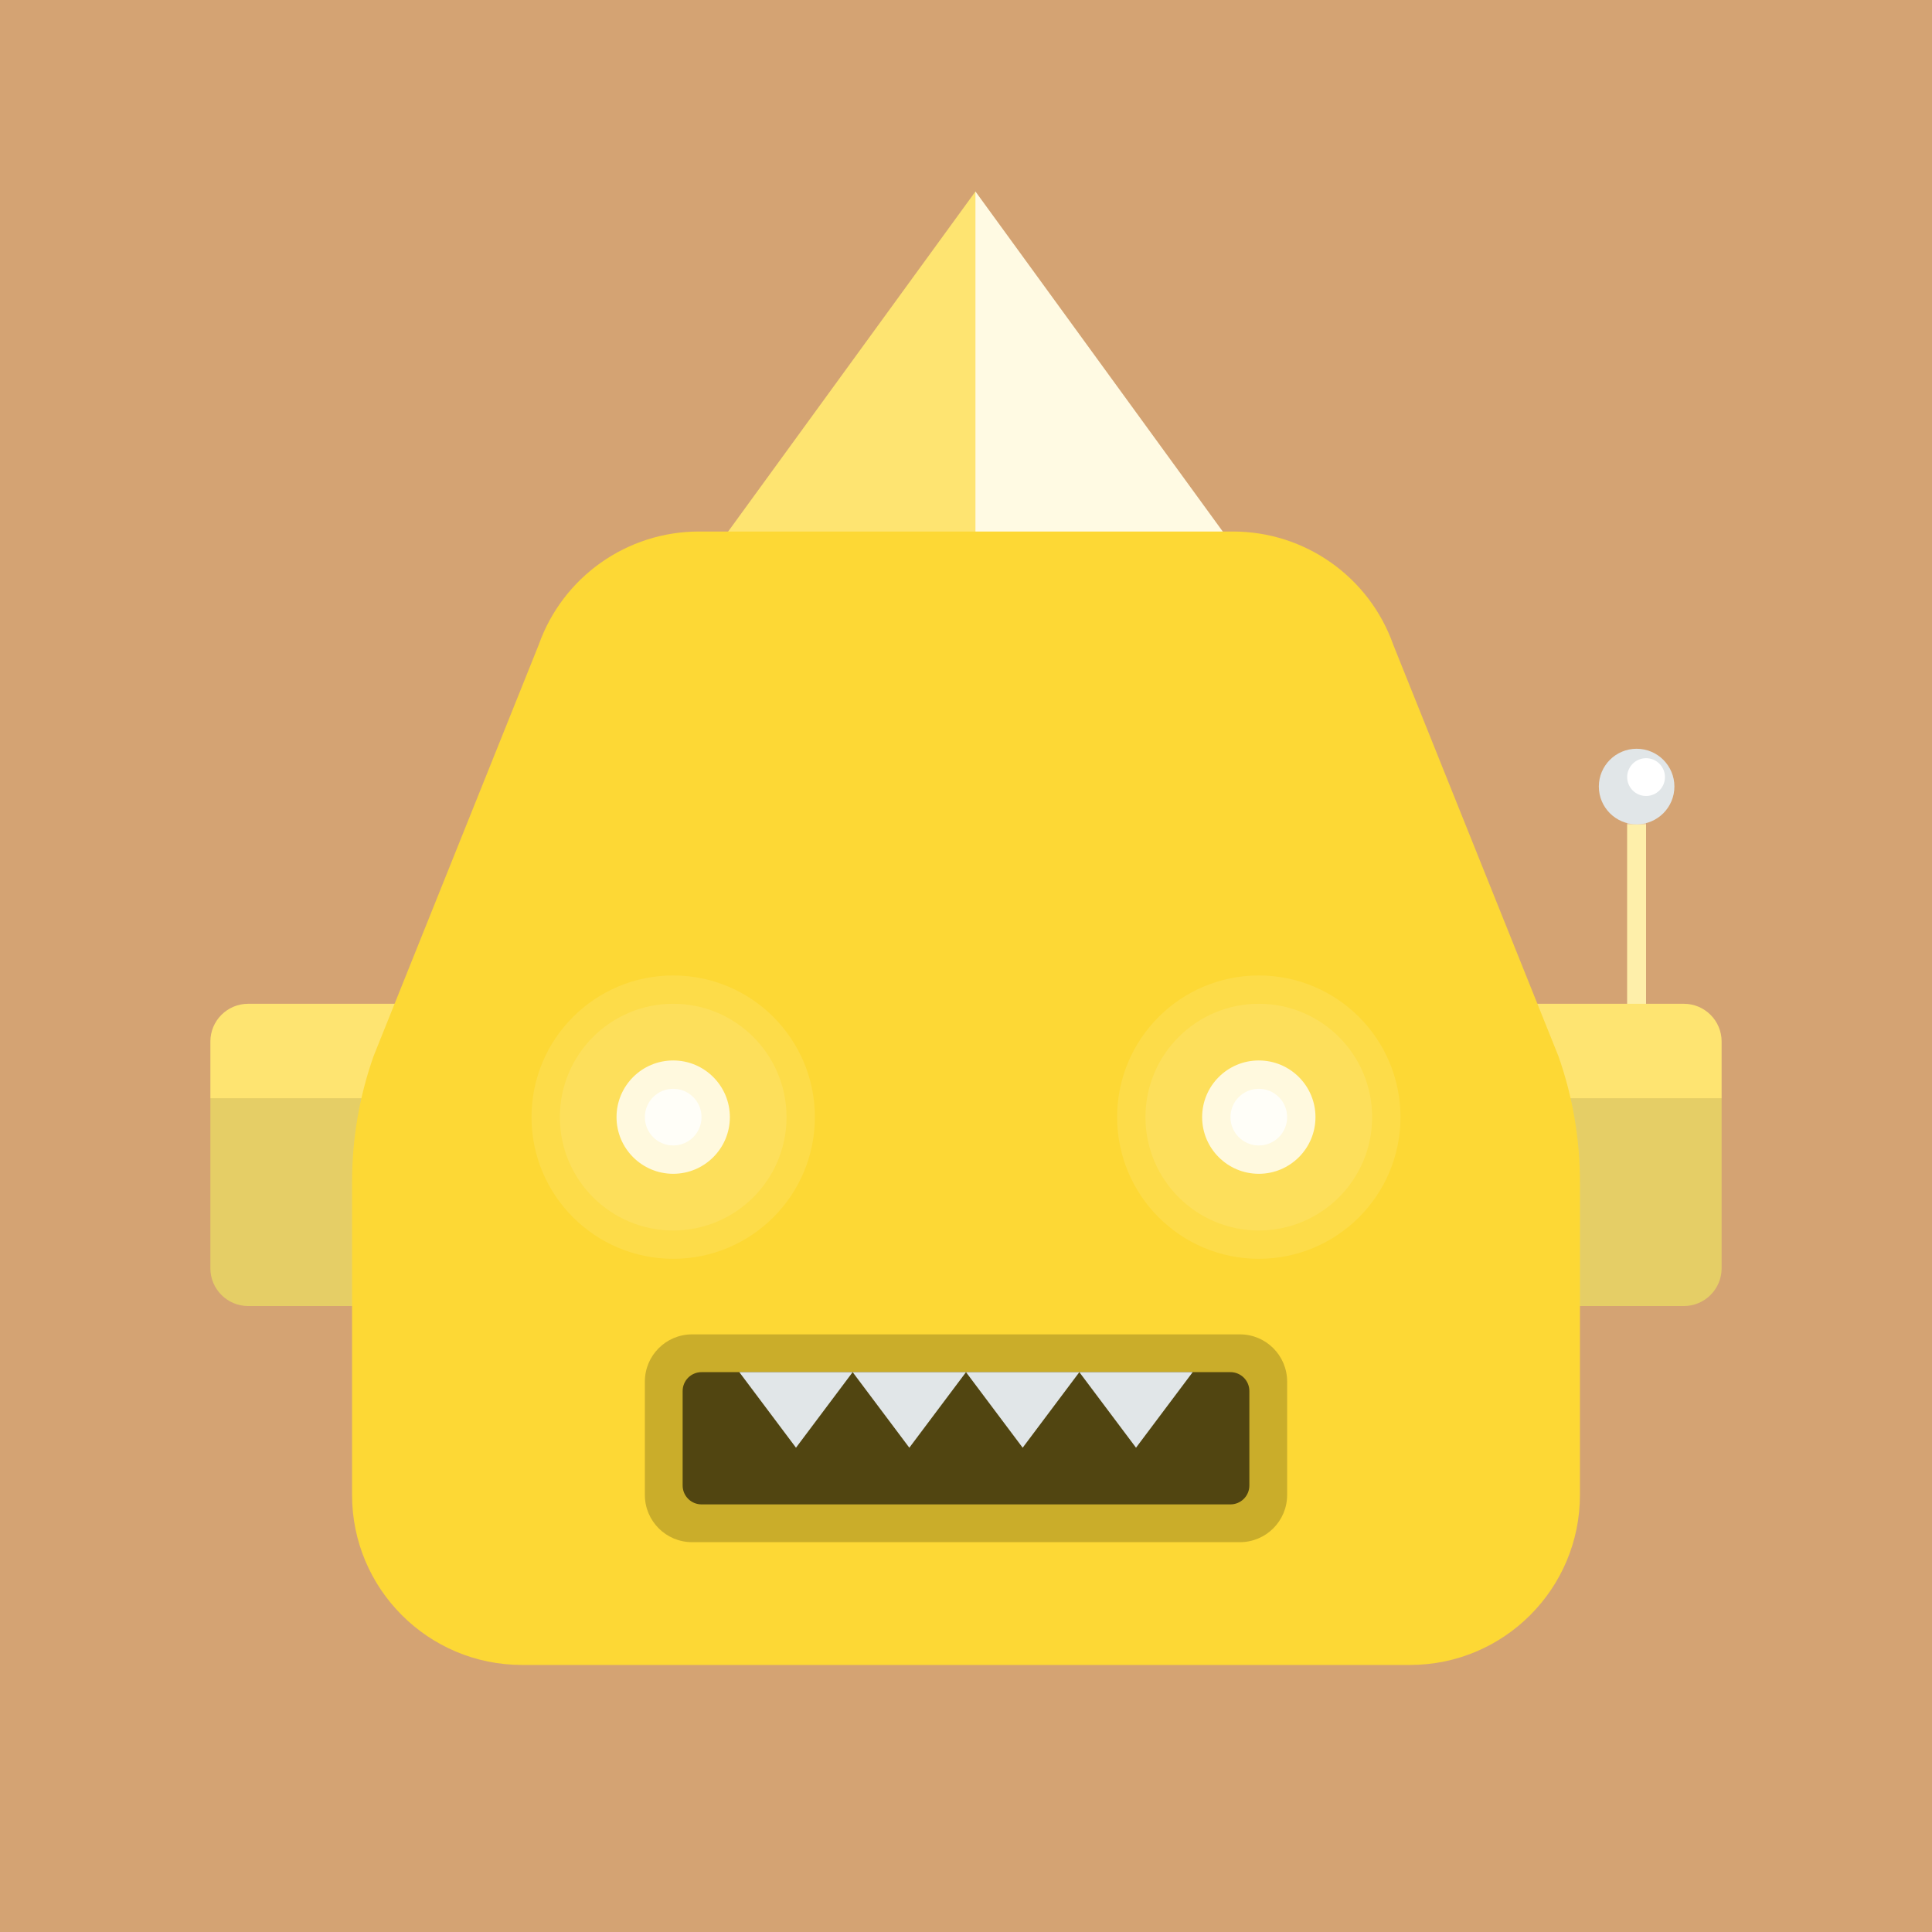
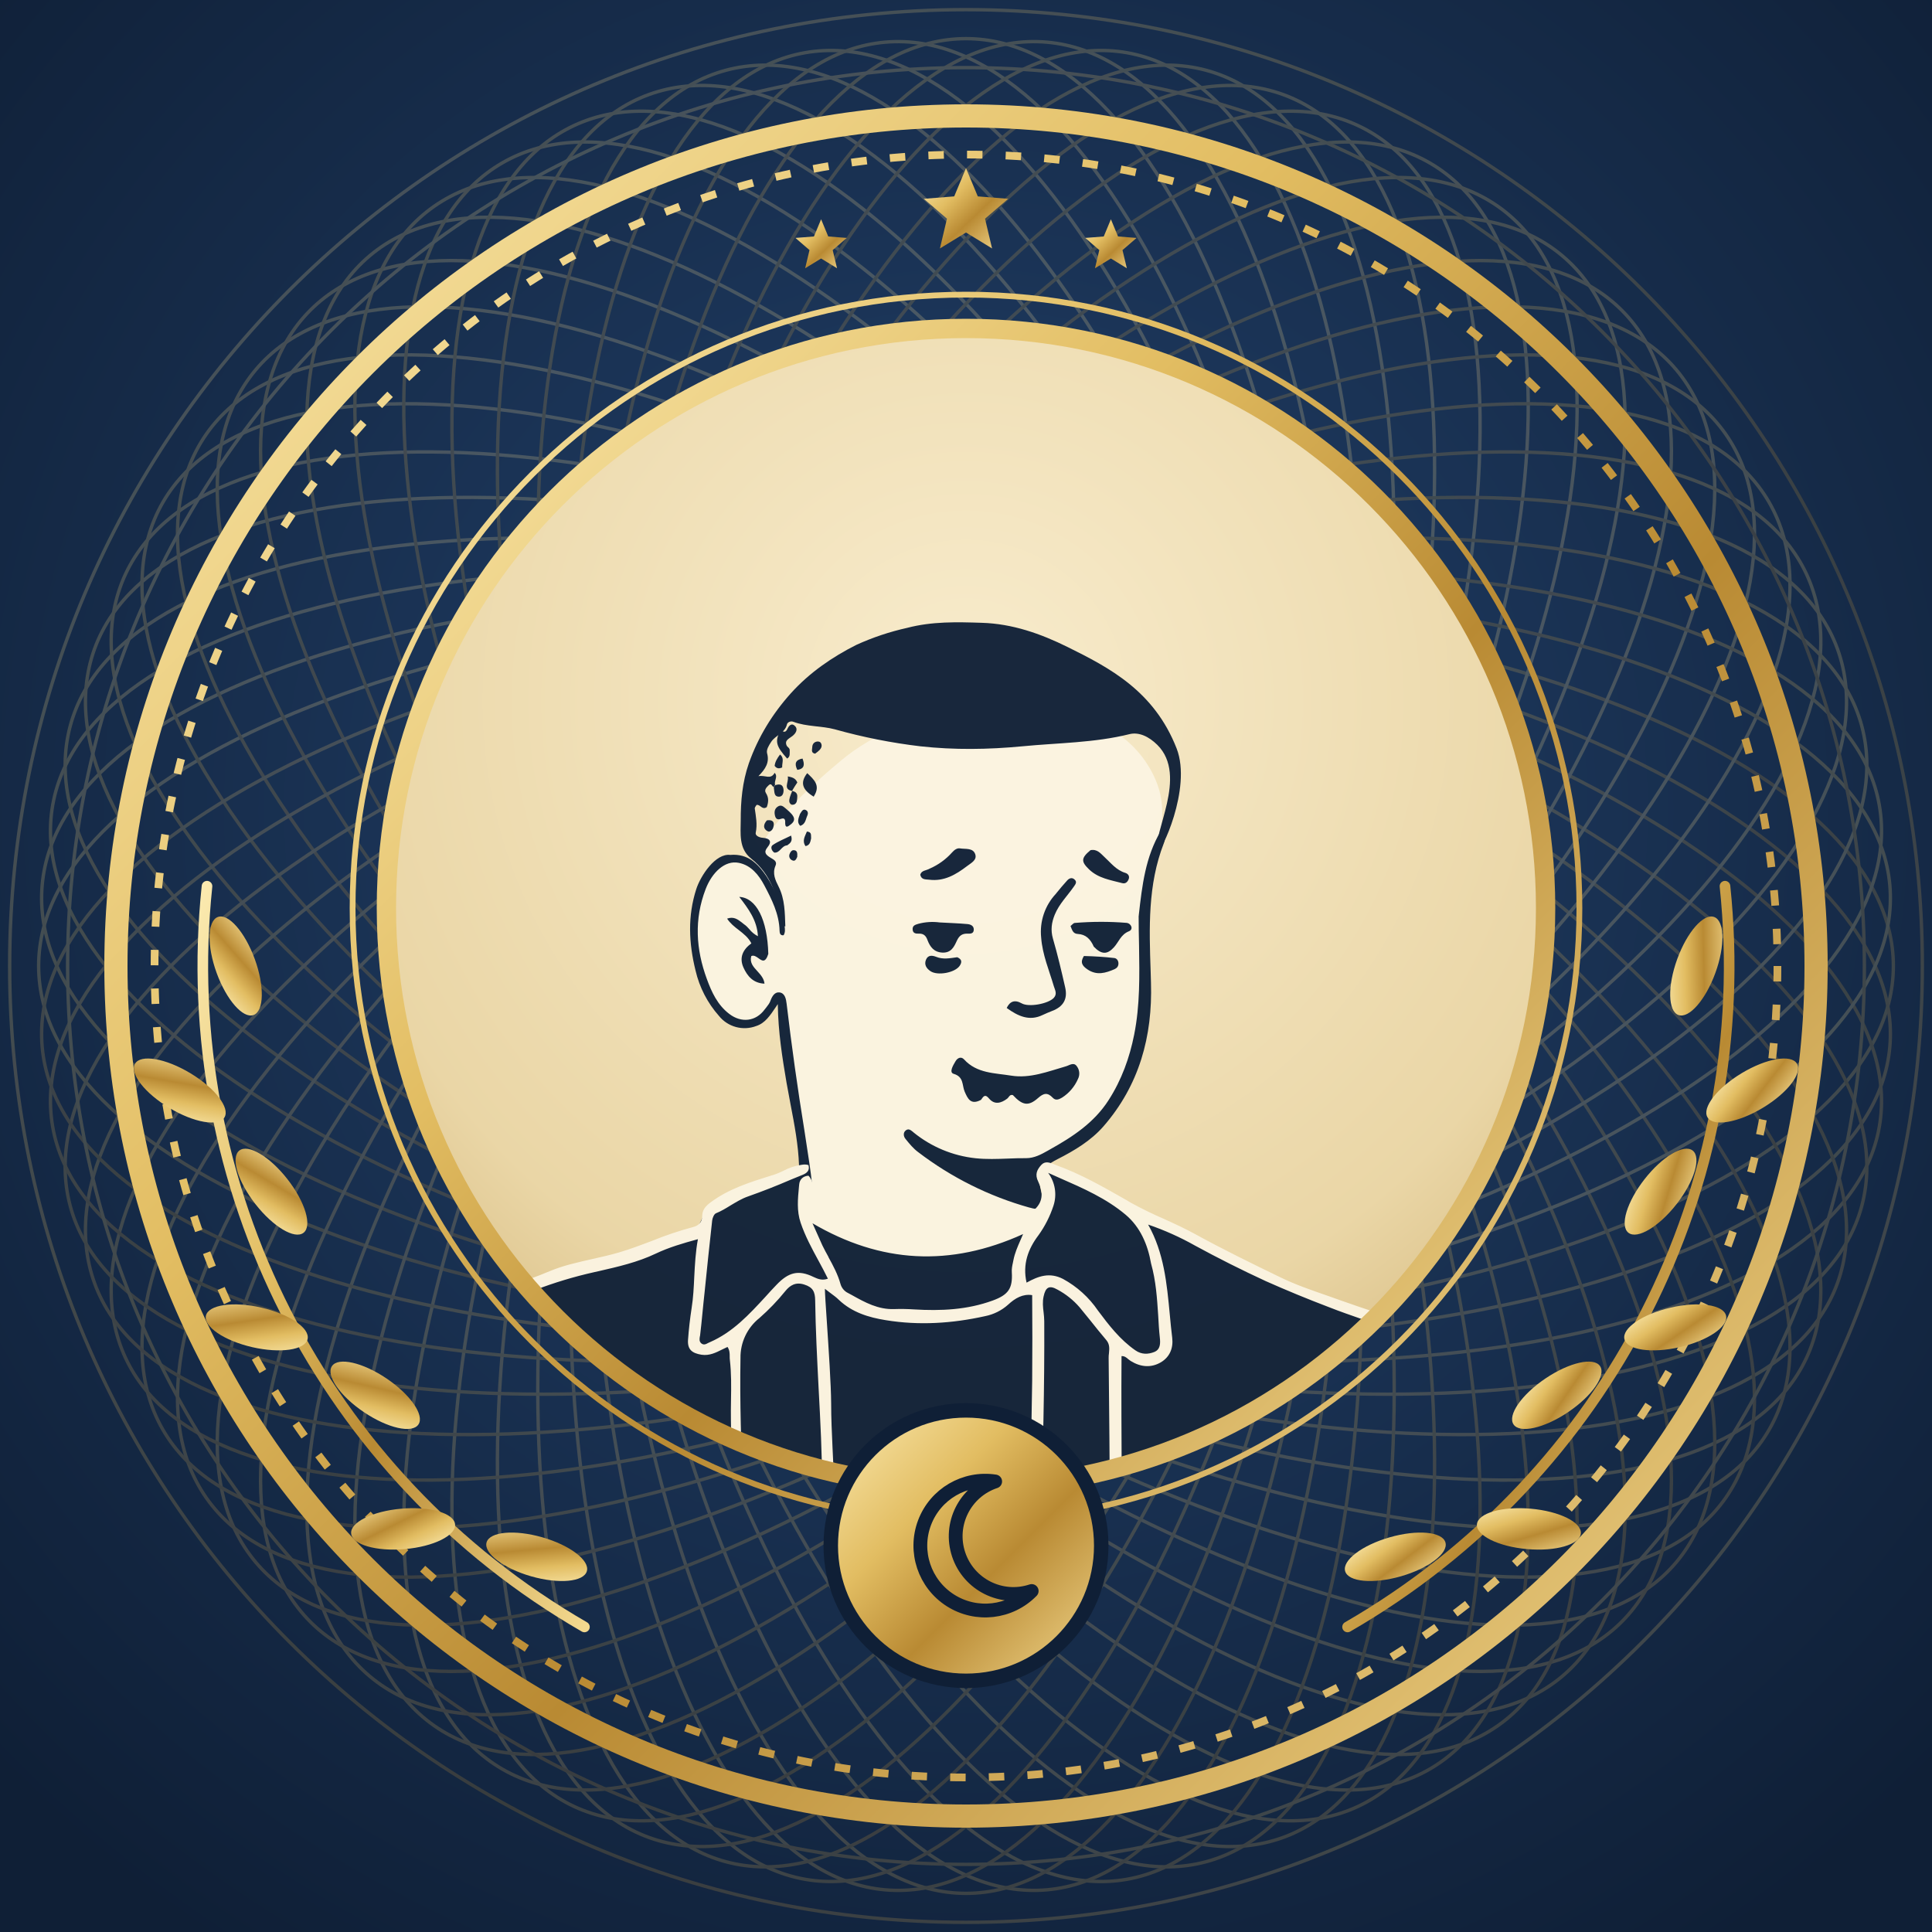
- <svg xmlns="http://www.w3.org/2000/svg" viewBox="0 0 180 180" fill="none" shape-rendering="auto">
-   <mask id="viewboxMask">
-     <rect width="180" height="180" rx="0" ry="0" x="0" y="0" fill="#fff" />
-   </mask>
-   <g mask="url(#viewboxMask)">
-     <rect fill="#d4a373" width="180" height="180" x="0" y="0" />
-     <g transform="translate(10.8 10.8) scale(0.88)">
-       <g transform="translate(0 66)">
-         <mask id="sidesAntenna02-a" style="mask-type:luminance" maskUnits="userSpaceOnUse" x="10" y="9" width="160" height="51">
-           <g fill="#fff">
-             <rect x="10" y="28" width="36" height="32" rx="4" />
-             <path d="M160 9h2v20h-2z" />
-             <rect x="134" y="28" width="36" height="32" rx="4" />
+ <svg xmlns="http://www.w3.org/2000/svg" viewBox="0 0 200 200">
+   <defs>
+     <linearGradient id="gold" x1="0" y1="0" x2="1" y2="1">
+       <stop offset="0" stop-color="#fbeab0" />
+       <stop offset=".35" stop-color="#e2bd62" />
+       <stop offset=".6" stop-color="#b98a33" />
+       <stop offset="1" stop-color="#f3d98f" />
+     </linearGradient>
+     <radialGradient id="l4-bg" cx=".5" cy=".42" r=".7">
+       <stop offset="0" stop-color="#22416b" />
+       <stop offset="1" stop-color="#0f1f36" />
+     </radialGradient>
+     <radialGradient id="l4-win" cx=".5" cy=".32" r=".8">
+       <stop offset="0" stop-color="#f8eccd" />
+       <stop offset=".7" stop-color="#ead6a6" />
+       <stop offset="1" stop-color="#cfb173" />
+     </radialGradient>
+     <clipPath id="l4-clip">
+       <circle cx="100" cy="94" r="60" />
+     </clipPath>
+   </defs>
+   <rect width="200" height="200" fill="url(#l4-bg)" />
+   <g fill="none" stroke="url(#gold)" stroke-width=".35" opacity=".22">
+     <ellipse cx="100" cy="100" rx="96" ry="38" transform="rotate(0 100 100)" />
+     <ellipse cx="100" cy="100" rx="96" ry="38" transform="rotate(5 100 100)" />
+     <ellipse cx="100" cy="100" rx="96" ry="38" transform="rotate(10 100 100)" />
+     <ellipse cx="100" cy="100" rx="96" ry="38" transform="rotate(15 100 100)" />
+     <ellipse cx="100" cy="100" rx="96" ry="38" transform="rotate(20 100 100)" />
+     <ellipse cx="100" cy="100" rx="96" ry="38" transform="rotate(25 100 100)" />
+     <ellipse cx="100" cy="100" rx="96" ry="38" transform="rotate(30 100 100)" />
+     <ellipse cx="100" cy="100" rx="96" ry="38" transform="rotate(35 100 100)" />
+     <ellipse cx="100" cy="100" rx="96" ry="38" transform="rotate(40 100 100)" />
+     <ellipse cx="100" cy="100" rx="96" ry="38" transform="rotate(45 100 100)" />
+     <ellipse cx="100" cy="100" rx="96" ry="38" transform="rotate(50 100 100)" />
+     <ellipse cx="100" cy="100" rx="96" ry="38" transform="rotate(55 100 100)" />
+     <ellipse cx="100" cy="100" rx="96" ry="38" transform="rotate(60 100 100)" />
+     <ellipse cx="100" cy="100" rx="96" ry="38" transform="rotate(65 100 100)" />
+     <ellipse cx="100" cy="100" rx="96" ry="38" transform="rotate(70 100 100)" />
+     <ellipse cx="100" cy="100" rx="96" ry="38" transform="rotate(75 100 100)" />
+     <ellipse cx="100" cy="100" rx="96" ry="38" transform="rotate(80 100 100)" />
+     <ellipse cx="100" cy="100" rx="96" ry="38" transform="rotate(85 100 100)" />
+     <ellipse cx="100" cy="100" rx="96" ry="38" transform="rotate(90 100 100)" />
+     <ellipse cx="100" cy="100" rx="96" ry="38" transform="rotate(95 100 100)" />
+     <ellipse cx="100" cy="100" rx="96" ry="38" transform="rotate(100 100 100)" />
+     <ellipse cx="100" cy="100" rx="96" ry="38" transform="rotate(105 100 100)" />
+     <ellipse cx="100" cy="100" rx="96" ry="38" transform="rotate(110 100 100)" />
+     <ellipse cx="100" cy="100" rx="96" ry="38" transform="rotate(115 100 100)" />
+     <ellipse cx="100" cy="100" rx="96" ry="38" transform="rotate(120 100 100)" />
+     <ellipse cx="100" cy="100" rx="96" ry="38" transform="rotate(125 100 100)" />
+     <ellipse cx="100" cy="100" rx="96" ry="38" transform="rotate(130 100 100)" />
+     <ellipse cx="100" cy="100" rx="96" ry="38" transform="rotate(135 100 100)" />
+     <ellipse cx="100" cy="100" rx="96" ry="38" transform="rotate(140 100 100)" />
+     <ellipse cx="100" cy="100" rx="96" ry="38" transform="rotate(145 100 100)" />
+     <ellipse cx="100" cy="100" rx="96" ry="38" transform="rotate(150 100 100)" />
+     <ellipse cx="100" cy="100" rx="96" ry="38" transform="rotate(155 100 100)" />
+     <ellipse cx="100" cy="100" rx="96" ry="38" transform="rotate(160 100 100)" />
+     <ellipse cx="100" cy="100" rx="96" ry="38" transform="rotate(165 100 100)" />
+     <ellipse cx="100" cy="100" rx="96" ry="38" transform="rotate(170 100 100)" />
+     <ellipse cx="100" cy="100" rx="96" ry="38" transform="rotate(175 100 100)" />
+     <circle cx="100" cy="100" r="99" />
+     <circle cx="100" cy="100" r="93" />
+     <circle cx="100" cy="100" r="50" />
+   </g>
+   <circle cx="100" cy="100" r="88" fill="none" stroke="url(#gold)" stroke-width="2.4" />
+   <circle cx="100" cy="100" r="84" fill="none" stroke="url(#gold)" stroke-width=".8" stroke-dasharray="1.6 2.4" />
+   <g fill="none" stroke="url(#gold)" stroke-width="1.1" stroke-linecap="round">
+     <path d="M139.5 168.42A79 79 0 0 0 178.57 91.74" />
+     <path d="M60.5 168.42A79 79 0 0 1 21.43 91.74" />
+   </g>
+   <g fill="url(#gold)">
+     <ellipse cx="144.44" cy="161.16" rx="5.4" ry="2.1" transform="rotate(-16 144.44 161.16)" />
+     <ellipse cx="158.27" cy="158.27" rx="5.4" ry="2.1" transform="rotate(5 158.27 158.27)" />
+     <ellipse cx="161.16" cy="144.44" rx="5.4" ry="2.1" transform="rotate(-34 161.16 144.44)" />
+     <ellipse cx="173.42" cy="137.41" rx="5.4" ry="2.1" transform="rotate(-13 173.42 137.41)" />
+     <ellipse cx="171.9" cy="123.36" rx="5.4" ry="2.1" transform="rotate(-52 171.9 123.36)" />
+     <ellipse cx="181.39" cy="112.89" rx="5.4" ry="2.1" transform="rotate(-31 181.39 112.89)" />
+     <ellipse cx="175.6" cy="100" rx="5.4" ry="2.1" transform="rotate(-70 175.6 100)" />
+     <ellipse cx="55.56" cy="161.16" rx="5.4" ry="2.1" transform="rotate(196 55.56 161.16)" />
+     <ellipse cx="41.73" cy="158.27" rx="5.4" ry="2.1" transform="rotate(175 41.73 158.27)" />
+     <ellipse cx="38.84" cy="144.44" rx="5.4" ry="2.1" transform="rotate(214 38.84 144.44)" />
+     <ellipse cx="26.58" cy="137.41" rx="5.4" ry="2.1" transform="rotate(193 26.58 137.41)" />
+     <ellipse cx="28.1" cy="123.36" rx="5.4" ry="2.1" transform="rotate(232 28.1 123.36)" />
+     <ellipse cx="18.61" cy="112.89" rx="5.4" ry="2.1" transform="rotate(211 18.61 112.89)" />
+     <ellipse cx="24.4" cy="100" rx="5.4" ry="2.1" transform="rotate(250 24.4 100)" />
+   </g>
+   <g fill="url(#gold)">
+     <polygon points="100,17.4 101.22,20.33 104.37,20.58 101.97,22.64 102.7,25.72 100,24.07 97.3,25.72 98.03,22.64 95.63,20.58 98.78,20.33" />
+     <polygon points="85,22.7 85.74,24.48 87.66,24.63 86.2,25.89 86.65,27.77 85,26.76 83.35,27.77 83.8,25.89 82.34,24.63 84.26,24.48" />
+     <polygon points="115,22.7 115.74,24.48 117.66,24.63 116.2,25.89 116.65,27.77 115,26.76 113.35,27.77 113.8,25.89 112.34,24.63 114.26,24.48" />
+   </g>
+   <circle cx="100" cy="94" r="60" fill="url(#l4-win)" />
+   <g clip-path="url(#l4-clip)">
+     <svg x="40" y="34" width="120" height="120" viewBox="0 0 1744 1744">
+       <mask id="l4-viewboxMask">
+         <rect width="1744" height="1744" rx="0" ry="0" x="0" y="0" fill="#fbf4e1" />
+       </mask>
+       <g mask="url(#l4-viewboxMask)">
+         <g transform="translate(0 156.96)">
+           <g transform="translate(-191.84 -191.84) scale(1.22)">
+             <g transform="translate(531 487)">
+               <path d="M554 727.7c-99.2 297-363.8 388.6-503.7 19.8-19.3-50.7 31-69.5 66.2-91.9 24.1-15.3 36.8-28.5 35.3-42.2-7-64.4-36.9-243.8-36.9-243.8l-3-5.8s.7-1.6-2.2 1.2c-3 3-9.9 34.2-37 34.2-24.5 0-49.2-10.9-61-86.3C7.2 285.6 9.6 214 40 201c12.5-5.3 24-7.2 35.2-.8 11.3 6.4-13-22 112-126C268.4 6.4 396.7-3.5 448.5 8 500.3 19.5 552 44.8 574.9 98.5c27.8 65-25.9 114.3-14 262.5-2.2 53.6.8 171.2-146.6 210.6-28 7.5-19.3 48.4 22.7 58.4 67 21 117 72.3 117 97.9" fill="#fbf4e1" />
+               <path fill-rule="evenodd" clip-rule="evenodd" d="m554 266.2.1-1.4c4.1-36.4 8.2-71.7 27.1-103.4 6.5 4.4 5.7 10 3.7 15.2-19.9 51.2-18 104.4-16.2 157.6l.4 14c2.1 66.4-14.5 126.8-58.7 177.5-15.4 17.6-35.8 29.8-56.5 40.3-21.4 11-25.9 20.1-19.2 43.6l.8 2.6c1.4 3.9 2.8 7.9-1 11.8-4.5 4.6-9.5 3.3-14.8 1.8l-.6-.1a406.4 406.4 0 0 1-137-68.3c-6-4.4-10.8-10.3-15.5-16.1l-.3-.4c-2.5-3-3-7.8.5-10.4 3.3-2.5 5.8-.5 8.7 1.8l1 .9a145.5 145.5 0 0 0 76.3 31.7c13.4 1.4 26.6.9 40 .4 7.4-.3 14.8-.6 22.3-.5 10.2 0 18.7-4.7 26.7-9.2l2.8-1.6c27.8-15.5 54.3-32.8 72.2-60.7 16.1-25 25.9-52.2 31.6-80.9 7.2-36.1 6.6-72.7 6-109.8-.3-12-.5-24.2-.5-36.4ZM50.6 190.8c21.9-1.7 34 11.2 44.3 26.3a140.4 140.4 0 0 1 22.4 61.5c.5 3.7 1 7.6-1.2 11.3-4.5.6-4.9-3-5-5.6-.5-20.7-9.7-38.7-18.9-56.1-6.6-12.5-16.2-24.6-31.4-27.6-17.2-3.5-33 12-40.8 32.2-14.5 37.6-12 74.6 1.4 111 5.8 15.9 13.1 32.1 27.8 43.2 14.8 11.3 32.7 9.3 43.6-5.7l2-2.5c2-2.6 4-5.1 5-8 2.1-5.8 5.4-11.2 11.3-10.4 6.8 1 8 8.3 8.7 14a3661 3661 0 0 0 22 156.7l5.9 38.8c2.6 17.1 5.6 41.7 3.6 52.1a28 28 0 0 0-.3 2.2c-.4 2.8-.6 5-4.2 5.5-4.9.8-7-2-7.7-6.4-2.3-17-3-23.6-4-49.6-.9-25.2-5.6-50-10.4-74.9l-5-27c-5.2-30.8-10.3-62-10.8-97l-2 3c-7.6 11.3-13.7 20.5-24.5 24a40.5 40.5 0 0 1-46.1-12.5 127.8 127.8 0 0 1-28.8-55.8c-8.4-34-9.9-67.1.9-100.6 5.2-16.1 23.7-44.7 42.2-42Zm34.6 127.5c4.4 3.2 8.4 6 12-5.4-1.1-42.2-14.7-69.2-35.8-70.3 11.2 14.6 22 28.8 23 48.5a32.3 32.3 0 0 1-10.7-8.8c-2-2.2-4-4.4-6.5-6l-3-2.4c-4.8-3.6-9.7-7.4-17.8-4.5 3.8 5.8 9 10 14.3 14 6 4.7 12 9.3 15.6 16.5-10.6 7.7-15.2 17.7-9.7 29.9 4.8 10.5 11.9 19.2 25.9 19.8-.6-6.3-4.7-10.9-8.8-15.4-5-5.4-9.7-10.6-7.5-18.6 3.2-1.5 6.2.7 9 2.7Z" fill="#0f1f36" />
+             </g>
+             <g transform="translate(178 1057)">
+               <path d="M1312 691.3 3 694s25.8-189 56.2-235.7c16.3-25-10.6-45-16.4-70.3-5.8-25.2-11.8-57.9-10.5-67.4 1.2-9.5-1.4-29.3-4.3-43.3-3-14-.2-28.3-7-40.5-7-12.1-8-25 0-30.7 8-5.8 341.2-123.5 341.2-123.5L372.5 61s47-34.8 72.2-40.7c25.2-5.9 47.1-9.7 47.1-9.7s-5.2 24.3-1.4 36.6c4 12.4 93 68.9 154.7 63.8 72-6 139.4-45.2 144.8-60.7 5.4-15.6-3.3-19-6.6-31.8C779.9 5.7 788 1 802.6 9c14.5 8 211.3 110.9 254 130.4 42.6 19.6 202.6 69.4 202.6 69.4s30.2 8.8 26.7 17.2c-7.6 17.9-24.1 1-24.1 49.6 0 30-25.3 125.6-25.3 125.6s39.6 123.7 46.2 148.2c6.7 24.5 29.3 142 29.3 142Z" fill="#0f1f36" />
+               <mask id="l4-bodyVariant06-a" style="mask-type:luminance" maskUnits="userSpaceOnUse" x="516" y="231" width="267" height="460">
+                 <path d="m528 691-12-460h266.5L773 691H528Z" fill="#fbf4e1" />
+               </mask>
+               <g mask="url(#l4-bodyVariant06-a)">
+                 <g transform="translate(396 278)" />
+               </g>
+               <path fill-rule="evenodd" clip-rule="evenodd" d="M409.2 694c-2.6-57.2-5-114.3-4.4-171.6.8-67.8.7-135.8-.7-203.6-.2-8.6 0-17.2.1-25.7.3-16.5.5-33-1.4-49.5-.2-1.4-.2-2.8-.2-4.3 0-3.7 0-7.6-2.7-11.7l-6.3 3c-8 4-16 8.1-25.8 6.6-11.6-1.9-17.4-6.4-16.6-18.3a489 489 0 0 1 4.5-39.6c2-12.6 2.6-25.3 3.2-38.2.8-15.2 1.6-30.7 4.5-46.4-18.3 5-35.6 10-52 17.8-22.4 10.7-46.6 16.2-70.6 21.7l-5.4 1.2c-25 5.6-49.5 13-73.4 22.2-8.8 3.4-17.8 6.4-26.8 9.4a376.2 376.2 0 0 0-41.7 15.7 993.2 993.2 0 0 0-61.3 32c-7.5 4.2-8.7 11.1-2 18a21.7 21.7 0 0 1 5 23.8A23.5 23.5 0 0 0 37 275a61.3 61.3 0 0 1 4.3 28c0 4.3 0 8.6.3 12.7a281 281 0 0 0 34.8 109.3 467.7 467.7 0 0 1 20 44.4c5 11.8 9.8 23.6 15.4 35 2 4 12.6 30 24.9 61.9 1 2.8-.4 7.2-1.9 11.7-1.5 4.6-3 9.3-1.9 12.2 1.2 3 4.6 4.3 8.2 5.7 3.2 1 6.4 2.3 8.6 4.7 12.2 13.8 15.7 24 20.3 37.7l.2.4c7.5 22.1 8.5 47 8.6 54a32.6 32.6 0 0 1-14.3.2c2-14.3-1-27.3-4.1-40.3-1-4.6-2.2-9.2-3-13.9-2.8-15.3-9.5-26.4-24.5-31.7-10.5-3.6-13.8-10.2-12.7-21.8l1-7.5c1.4-9.9 3-20.1-3-29-15.5-23-26.6-48.3-37.9-74l-6.8-15.4-1.4 2.2a42.5 42.5 0 0 0-6 11.5l-8.4 29C46.2 542.2 34.6 582.3 26 623.2c-5 23.5-7.9 47-9.8 70.8H1.7c-3.5-11.5-1-22.5 1.5-33.5a185 185 0 0 0 2.3-11.1C12 609 22.4 569.7 32.8 530.3l.5-2.1c7.7-29.1 18.3-56.8 29.5-84.5 2.3-5.6 1.2-9.2-2.8-13.7-15.2-17.5-20.3-39.6-23.8-61.6l-1.8-10.8c-4-23.5-7.9-47-6-71-6.7-7.8-7.3-17.4-7.8-27-.6-10-1.2-20-8.7-28.3-6.4-7 2.5-25.2 15-32.2 33.2-18.5 66.8-36 103.5-46.8A517 517 0 0 0 181 134c16.9-7 34.5-10.8 52.1-14.8 11.2-2.5 22.3-5 33.2-8.2 13.6-4 26.7-9 40-14a420.5 420.5 0 0 1 51-17.2c7-1.7 11.3-6.1 11.4-13.6.1-7.7 4.2-12.3 10.1-16.7 22.5-16.9 48.7-25 74.8-33.2l3.4-1c4.2-1.4 8.1-3.2 12-5a65 65 0 0 1 20.5-7c3.3-.6 6.5-1.2 10.2 0 2 6.6-2 9.9-6.8 11.9l-15.4 6.3A806.2 806.2 0 0 1 425.2 42c-7.8 2.7-14.7 7-21.6 11.1-5.8 3.6-11.6 7.1-18 9.7-2.3 1-4.2 5.6-4.6 8.7-3.3 29.3-6.3 58.6-9.3 88l-1.4 13.2-1.4 14.1c-.8 8.6-1.7 17-2.7 25.6 0 .8-.2 1.5-.4 2.3-.5 3-1 6.1 1.8 8.5 3 2.4 5.7 1 8.4-.5l2.2-1c28.3-12.3 48.4-34.2 68.5-56 4.5-5 9-10 13.6-14.7 14.7-15.4 26.9-18.9 45.7-9.7 5.7 2.7 10.9 4.6 17.7 2.1-3.6-7.4-7.5-14.6-11.4-21.8-8.4-15.4-16.6-30.6-22.2-47.1-5-14.6-3.5-29.6-2.1-44.4l.3-3c.5-5.6 4.3-10.2 11.4-10.7 5.9 5.8 6 15.3 6 21-.2 25 18.1 33.3 34.7 40.8l.5.3c50.3 22.9 103.7 25 157.4 16.8a149.8 149.8 0 0 0 80.3-37.2c11.4-10.4 10-22.9 4.5-34.3-4.5-9-1.5-14.8 3.7-20.6 4.7-5.2 10.3-3 15.5-1l2.3 1c30.8 11 59 27.2 87.4 43.4l5 3a493 493 0 0 0 41.3 20.2c12.8 5.8 25.6 11.7 38 18.5 34.6 19 70.1 36.4 105.7 53.6 18.5 9 38.1 15.7 57.7 22.5l16.3 5.8c13.9 5 27.9 9.6 41.8 14.3 12 4 24 8 35.8 12.2 5.4 2 11 2.2 16.6 2.5 5.9.3 11.8.6 17.5 2.8l4.5 1.7c7 2.5 13.8 5 18.8 11.2 7.6 9.5 7.3 17.4-3 23.7-12.2 7.3-18.8 15.5-13.4 30.2 1.6 4.4-.3 9-2 13.3l-.5 1.2-.2.5c-10 25-16.8 79.6-18.6 93.4l-.3 2.8c-3.8 27 2.8 46 10.2 67.7a558 558 0 0 1 5.4 16.4c11.8 38.4 23.2 77 33.6 115.8a1073 1073 0 0 1 21.4 99c.6 3.4.4 7 .2 11v3a25.1 25.1 0 0 1-12.3.2c-9.4-69.9-29.7-136.2-50-202.4A3709 3709 0 0 1 1242 425a158 158 0 0 0-15 32.1 238.2 238.2 0 0 1-50.9 90l-1.2 1.3c-4 4.4-8.8 9.5-8 13.1 2.7 13-3.9 20.6-10.8 28.6l-3.2 3.8a41.5 41.5 0 0 0-8.6 20c-1.3 8.2-2.8 16.4-4.3 24.6a383.2 383.2 0 0 0-7.3 55.5h-14.3c2-6.1 2.4-13.2 3-22.2a250.7 250.7 0 0 1 11.8-67c.7-4 1.7-9.9 11-19.5 8.5-8.6 8.4-18.8 8.3-25.2 0-2.4 0-4.2.4-5.2 5.6-14.2 25.4-39.5 35.1-52 3-3.7 5-6.3 5.4-7.1 23.1-38 39.4-79.9 48-123.6 2.8-13.7 5-27.6 7.3-41.6a1160 1160 0 0 1 7.2-41.8c2.5-13.3 5-26.5 5.6-40.2.3-7.4 6.6-11 12.5-14.5l1.3-.8.5-.2.4-.3c3.2-2 6.7-4 6.2-8.3-.5-4-3.9-5-7.3-6l-1.3-.4c-10.2-3-20.7-5.2-31.1-7.4a299.7 299.7 0 0 1-39.6-10.2l-20.3-7c-13.9-4.9-27.7-9.6-41.3-15a1511.4 1511.4 0 0 1-77.9-32.1 1475.9 1475.9 0 0 1-87-43.7 346 346 0 0 0-58-26c19.6 34.7 23.1 72.8 26.7 110.8.9 9.7 1.8 19.3 3 28.8 1.5 12.7-3 23.5-13.6 30-12.3 7.4-25.3 6.2-37.6-1.4l-3-2.2c-2.2-2-4.6-4-8.3-3.8-.4 49.6 0 99.2.2 148.8.6 101.4 1.2 203-3.3 305a41.8 41.8 0 0 1-16.6.3c.5-20.4 1.5-40.6 2.4-60.7 1-23.4 2.1-46.7 2.7-70 .8-39.9.6-79.7.4-119.6l-.2-22.4c-.2-53-.8-106.1-1.3-159.2l-.2-19.9c0-2 .1-4 .4-5.9.5-5.5 1.1-11-3.3-16.2-6.8-8-13.3-16.1-19.8-24.3L834 178.6a96 96 0 0 0-27-21.6c-10.4-6-14.9-3-17.3 8.3-1.5 6.7-.8 13.2 0 19.7.4 3.7.8 7.4.8 11 .4 80.8-1.6 161.5-4.3 242.2-1.5 45-2.4 90.3-3.1 135.4-.4 23.7-1.5 47.4-2.5 71-.8 16.5-1.5 33-2 49.6-4 0-9.9-.5-13.8-1.3.8-23.1 2-48.1 3-70.2a1987 1987 0 0 0 2.5-58.5c.1-34.5 1.5-99.8 2.8-162.4 1.1-52.7 2.2-103.4 2.5-132.4a6422.8 6422.8 0 0 0 0-105.7c-11.4-1.8-21 3.7-29.6 11.7a60 60 0 0 1-28.4 14.2c-40.4 9-81.3 11.7-122.4 5-21.3-3.4-41.6-9.6-57.9-25-3-3-6.5-5.6-10.6-8.6a374 374 0 0 1-6.7-5.1c0 4.7 1 20.7 2.4 40.7 2.2 33.3 5.2 77.9 5.3 100.7 0 18.2.9 36.4 1.7 54.6l.9 19c0 2.4 5 251 5 305.2v3.5c-.1 4.8-.3 9.7 1.7 14.4-5.6.1-11-.2-16.6-1 1.8-17.9-.6-131.4-2.4-212.6-.8-37.8-1.4-68.6-1.4-79.5 0-41-2.2-82.1-4.4-123.1-1.8-35.9-3.7-71.7-4.2-107.6-.1-10.7-2.9-16.2-13.3-19.5-10.6-3.5-17.7.8-23.5 8-9.7 12-20.3 23-31.9 33.2a61.8 61.8 0 0 0-23.4 49.5c-1 54.5 1 108.8 2.9 163.2 1.9 53.2 3.7 106.4 2.9 159.6-.5 29.7.2 59.5 1 89.2l.8 40.6h-14.3Zm513-569.4c-4.1-23.4-13.4-45-31.4-60.1-23.8-20-52.1-32.5-80.7-45l-14.8-6.6a44.6 44.6 0 0 1 6.6 40.4 133 133 0 0 1-18.5 36.5c-12.7 16.8-19.9 35.7-14.7 58.5 14.7-8.2 28.4-13 44.9-4.6a123.6 123.6 0 0 1 43.1 39c13.6 18.2 27.3 36 46.2 49.1 7.6 5.3 15.7 5 23.3 2 7.7-3.1 7.6-10.8 6.8-17.9-1-9-1.5-18.1-2-27.3-1.4-21-2.7-42.2-8.8-64Zm-397.8-8c-2.6-4.6-5.1-9.3-7.5-14.2a24155 24155 0 0 0-12.2-27.3c84 49.3 169.7 54.2 259.7 13.3l-3.2 7.4c-3.6 8.2-7 16-8.7 24.6l-.6 3c-.9 4-1.7 8-1.4 12.2 1.2 20-4.4 27.7-23.4 34.7-31.6 11.6-64.2 13-97.3 11a243 243 0 0 0-24.4-.4c-19.7.7-35.9-8.2-52-17.2l-6.5-3.5a17.8 17.8 0 0 1-7.6-10c-3.3-12-9.1-22.8-15-33.5Z" fill="#fbf4e1" />
+             </g>
+             <g transform="translate(266 207)">
+               <g fill="#0f1f36">
+                 <path d="M368.8 387.1c-2-.7-2.7-5.4-5.9-2.4-2.7 2.6-6.2 5.8-3.6 9.9 4 6.2 2.9 12 1 17.3-6 3.9-7.8-3.6-12.6-2.7-.7 1.3-2.3 3-2.2 4.3 1.4 10 3.4 19.6 1.2 29.9-.9 3.7 4.4 6 8.4 6.3 9.2.7 12.1 4.5 5.9 12-5 6.2-1.2 9.3 3.3 12.2 3.9 2.6 9.4 4.3 6.7 10.4-4 9.5-.1 17.7 3.9 25.6 7.8 15.6 7.7 32.2 8.3 49.1-6.3-.7-4.7-4.8-5.2-8-4.4-29-12.4-56.2-37-75.7-15.6-12.3-12.8-31.6-12.8-47-.1-23.5 2-47.4 10-70.4 11.5-32.5 29-61 52-86.6 23-25.4 50.8-44.5 80.6-59.5a318.3 318.3 0 0 1 62.8-21c30.7-8 61.2-7.2 91.8-6.2 37.6 1.1 72.5 13.3 106.2 30 51.1 25.3 106.5 54 134.2 125.1 19.1 49.4-20.4 131.2-23 125.3-8.2-19 37.8-91.4-.8-129.8-10.5-10.4-22.8-16.2-34.4-13.3-43.4 10.8-88 10.7-132.2 15-42 4-83.8 4.6-125.6 0A690 690 0 0 1 444.4 316c-16.7-4.5-34.9-3.1-51.5-9.4-3-1.2-7.1.6-7.7 3.2-2.5 11-14.2 13.4-19.5 21.7-3 4.6-6.1 9.6-5 14 3.1 11.1-1.6 19-10.7 28.2 8.4-1.6 15.2 4.8 20-4.1 4.5 4.7-.8 9.3.5 14.8-.4 1-1 1.8-1.7 2.6Z" />
+                 <path d="M377.7 317c3 2 5.6 3.6 8-1.4 1.7-3.8 5.1-8.3 9.6-3.5 4 4.3.2 9.3-3.2 12-4.2 3.4-10.3 5.3-7.2 12 .8 1.7 3.9 2.9 3.7 5.8-.2 3.6 1 7.7-3.2 10.1-13.2-14.8-15.6-21-8.4-34.2l.7-.8ZM383 431.6c.4-4.4-.9-6.8-5-5.3-5.2 1.9-7-.6-7.8-5-.7-4 0-7.6 3.6-10 4.3-3 7 0 10 2.4 12.4 10.2 13.3 14.9 3.7 21.3-3.4 2.3-4.4.3-4.5-3.4ZM418.2 399c-14.3-8.6-17-17.5-8-29 8.2 7.8 16.7 15 8.4 28.2-.2.7-.3.8-.4.8ZM385.6 459c-7.3.5-8.7 9.5-16 9-3.5-2.4-5-7.2-2-9.3 7-4.8 15-7.8 22.7-11.7 2.1 6.8-.8 9.2-4.7 12ZM369 387.6a5 5 0 0 1 1.8-2.8c5.9-1.9 9.7-.7 10.2 5.7.2 4-1.1 8.5-5.6 8.5-6.5 0-5.5-6.1-6.4-11.4ZM401.3 420.3c2.2-3.3 3.6-6.7 7.4-4.7 2.7 1.4 2.7 4.5 1.6 6.8-2.1 4.4-2 10.4-8.7 12.6-4.4-4.4-2.3-9.1-.3-14.7ZM386.3 374c4.5 1 9.3 1.7 11.7 7.5-1.9 2.8-4 6-6.2 9.8l-.1.7c-11.7-2.2-4.2-10.6-5.4-17.2v-.8ZM360.5 428.2c7.6-1.1 9.5 2.4 8 8.1-.8 3.7-4.1 7-7.4 5.2-5.4-3-5.3-8.1-.6-13.3ZM391.7 392c4.2.8 6.7 3 6.2 7.6-.3 3.3 0 6.9-3.3 8.8-1.1.7-3.6.8-4.5 0-3.1-2.4-2-5.9-1.2-9 .6-2 1.4-4 2.5-6.7l.3-.7ZM398 366c-3.9-7.8-2.2-12.5 6.4-14 2.7 7.3 2.7 12.6-6.5 14ZM398 473c-1.5 3.6-3 6.3-6.7 4.3a5.9 5.9 0 0 1-2.9-7.4c.8-2.3 2.5-5 5-4.9 4.6 0 4.8 3.7 4.5 8ZM420 346c-5.5-1-3.7-5-3.6-8 .1-3.6 2-6.4 6-7 2-.2 4.1.3 5 2.5 1.4 3.2 0 5.8-2 8a44.6 44.6 0 0 1-5.5 4.5ZM379.3 363c-3.2 1.3-6.3 2-9.3-2 .6-5 3.1-9.3 6.7-14 5.3 4.3 2.6 9.5 2.6 15v1ZM415 450.5c-1 4.3-1.4 8.3-6.9 9.5-4.6-6.8-.5-12.3 1.7-18 6.4.6 4.8 4.7 5.2 8.5Z" />
+               </g>
+             </g>
+             <g transform="translate(791 871)">
+               <path d="M99.3 109c-12.6 6.6-16.2-1.7-20-10.4-3.3-7.8-.8-18.1-13.5-21.8-6-1.7-.7-10.5 2.2-15.4 2.4-4.2 6.9-6.4 10.6-2.4 15.8 17.4 37.8 16.7 58 20C160 82.8 182 73.9 204 67.6c4.4-1.2 9.2-5.2 13-1 4 4.6 4.9 11.2 2 16.7a51.8 51.8 0 0 1-19.5 22.8c-4 2.4-8 4-11.6.1-6.4-6.7-11.1-5.7-18 .4-12 10.6-19.3 9.1-31.1-3.6-4-1.1-4.8 2.7-7 4.4-7.6 5.7-15.7 7.9-22.5-.3-4.8-5.7-6.7-2.7-9.9 1.9Z" fill="#0f1f36" />
+             </g>
+             <g transform="translate(653 805)" />
+             <g transform="translate(901 668)">
+               <path d="M82 57.5c4.9-6 9.2-11.2 13.8-16.2 2.5-2.8 6-4 9-1.2 3.5 3 1.3 5.8-.8 8.8C96 60.4 86 70.1 80.5 83.4c-4 9.8-5.3 19-2.3 29.6 5.8 19.9 10.5 40 15.1 60.2 3.3 14.4-2.3 23.8-16 29-4 1.6-7.9 3.2-11.7 5-16.4 8-30.4 1.5-44.4-8.6 3.8-8 9.6-10.7 18.5-5.7 8.7 5 32.7.6 39.6-6.8 4.5-5 1.4-9.7 0-14.4-5.8-19.7-14-38.7-15.6-59.8a68.6 68.6 0 0 1 18.4-54.4Z" fill="#0f1f36" />
+             </g>
+             <g transform="translate(610 680)">
+               <path d="M407.4 122.5c13 .3 25.4 1.1 37.6 2.5 3 .4 5 3.3 5 6.7 0 3.3-1.7 5.6-4.7 7-11.2 4.8-22 8.2-33.7.2-6.5-4.5-9-8.7-4.2-16.4ZM251.2 124c6.4 2.8 5.6 6.6 3 10.6-5.9 8.6-27.3 12.5-36 6.6-5-3.4-8-8-5.6-14 2.5-6.2 7.7-5.6 12.8-3.6 8.3 3.3 16.5 1.7 25.8.4ZM419.6 111c-4.2-9.5-9.9-15.2-19.8-15.7-6-.3-7-5.1-8.9-9.8 2-1.5 3.5-3.7 5.3-3.8 21.1-1.7 42.4-1.8 63.5-.1 6 .4 9.3 8 3.2 10.4-10 4-12.5 13.2-18.5 19.8-8.2 9-15.2 9.1-24.8-.8ZM229.6 81.1c12.2.7 23.1 1 34 2 3.6.3 8 1.8 8 6.7 0 5.6-4.6 5.2-8.3 5.1-6.3 0-9.7 2.7-12.5 8.6-3.4 7.4-6.9 15.3-18 14.8-10.5-.6-15.1-7.2-18.2-15.2-2-5.7-4.9-8.4-10.9-8.2-3.4.1-7.1-.2-7.5-4.9-.4-5 3-6 7-7.2a67.7 67.7 0 0 1 26.4-1.7Z" fill="#0f1f36" />
+             </g>
+             <g transform="translate(610 680)" />
+             <g transform="translate(774 657)">
+               <path d="M53.5 37.6a79.2 79.2 0 0 0 27.3-19.8c2.7-3 6.1-5.7 9.9-5 6.7 1.1 16.2-1 18.8 7.5 2.1 7-5.2 10.5-10.3 14.4-13.8 10.5-28.2 19-46.6 16.7-4.6-.5-9.7.2-11-6.2 1.6-5.5 7.3-4.9 11.9-7.6ZM251.4 15c8.5-1.7 12.6 4.1 17.1 8.2 8.1 7.4 14.7 16.4 26 19.8 3.3 1 5.7 4 4 8-1.5 3.5-4 5.7-8 4.6-14.3-3.8-29.2-5.9-40.6-16.8-10-9.6-10.2-14 1.5-23.7Z" fill="#0f1f36" />
+             </g>
+             <g transform="translate(0 559)" />
          </g>
-         </mask>
-         <g mask="url(#sidesAntenna02-a)">
-           <path d="M0 0h180v76H0V0Z" fill="#fdd835" />
-           <path d="M0 0h180v76H0V0Z" fill="#fff" fill-opacity=".3" />
-           <path fill="#000" fill-opacity=".1" d="M0 38h180v38H0z" />
-         </g>
-         <path fill="#fff" fill-opacity=".4" d="M160 8h2v20h-2z" />
-         <circle cx="161" cy="5" r="4" fill="#E1E6E8" />
-         <circle cx="162" cy="4" r="2" fill="#fff" />
-       </g>
-       <g transform="translate(41)">
-         <mask id="topPyramid-a" style="mask-type:luminance" maskUnits="userSpaceOnUse" x="18" y="8" width="64" height="44">
-           <path fill-rule="evenodd" clip-rule="evenodd" d="m50 8 32 44H18L50 8Z" fill="#fff" />
-         </mask>
-         <g mask="url(#topPyramid-a)">
-           <path d="M0 0h100v52H0V0Z" fill="#fdd835" />
-           <path d="M0 0h100v52H0V0Z" fill="#fff" fill-opacity=".3" />
-           <path fill="#fff" fill-opacity=".8" d="M50 4h30v48H50z" />
        </g>
      </g>
-       <g transform="translate(25 44)">
-         <mask id="faceSquare04-a" style="mask-type:luminance" maskUnits="userSpaceOnUse" x="0" y="0" width="130" height="120">
-           <path fill-rule="evenodd" clip-rule="evenodd" d="M0 102V68.85a40 40 0 0 1 2.28-13.31L19.76 12A18 18 0 0 1 36.74 0h56.52a18 18 0 0 1 16.98 12l17.48 43.54A40 40 0 0 1 130 68.85V102a18 18 0 0 1-18 18H18a18 18 0 0 1-18-18Z" fill="#fff" />
-         </mask>
-         <g mask="url(#faceSquare04-a)">
-           <path d="M-2-2h134v124H-2V-2Z" fill="#fdd835" />
-           <g transform="translate(-1 -1)" />
-         </g>
-       </g>
-       <g transform="translate(52 124)">
-         <rect x="4" y="5" width="68" height="22" rx="5" fill="#000" fill-opacity=".2" />
-         <rect x="8" y="9" width="60" height="14" rx="2" fill="#000" fill-opacity=".6" />
-         <path fill-rule="evenodd" clip-rule="evenodd" d="m20 17 6-8H14l6 8ZM32 17l6-8H26l6 8ZM44 17l6-8H38l6 8ZM56 17l6-8H50l6 8Z" fill="#E1E6E8" />
-       </g>
-       <g transform="translate(38 76)">
-         <g fill="#fff">
-           <circle cx="21" cy="30" r="15" fill-opacity=".1" />
-           <circle cx="83" cy="30" r="15" fill-opacity=".1" />
-           <circle cx="21" cy="30" r="12" fill-opacity=".1" />
-           <circle cx="83" cy="30" r="12" fill-opacity=".1" />
-           <circle cx="21" cy="30" r="6" fill-opacity=".8" />
-           <circle cx="83" cy="30" r="6" fill-opacity=".8" />
-           <circle cx="21" cy="30" r="3" fill-opacity=".8" />
-           <circle cx="83" cy="30" r="3" fill-opacity=".8" />
-         </g>
-       </g>
-     </g>
+     </svg>
+   </g>
+   <circle cx="100" cy="94" r="60" fill="none" stroke="url(#gold)" stroke-width="2" />
+   <circle cx="100" cy="94" r="63.5" fill="none" stroke="url(#gold)" stroke-width=".6" />
+   <circle cx="100" cy="160" r="14" fill="url(#gold)" stroke="#0f1f36" stroke-width="1.5" />
+   <g transform="translate(90 150) scale(.84)" fill="none" stroke="#0f1f36" stroke-width="1.7" stroke-linecap="round" stroke-linejoin="round">
+     <path d="M15.5 4a8 8 0 1 0 4.5 13.5A6.5 6.5 0 0 1 15.5 4z" />
  </g>
</svg>
